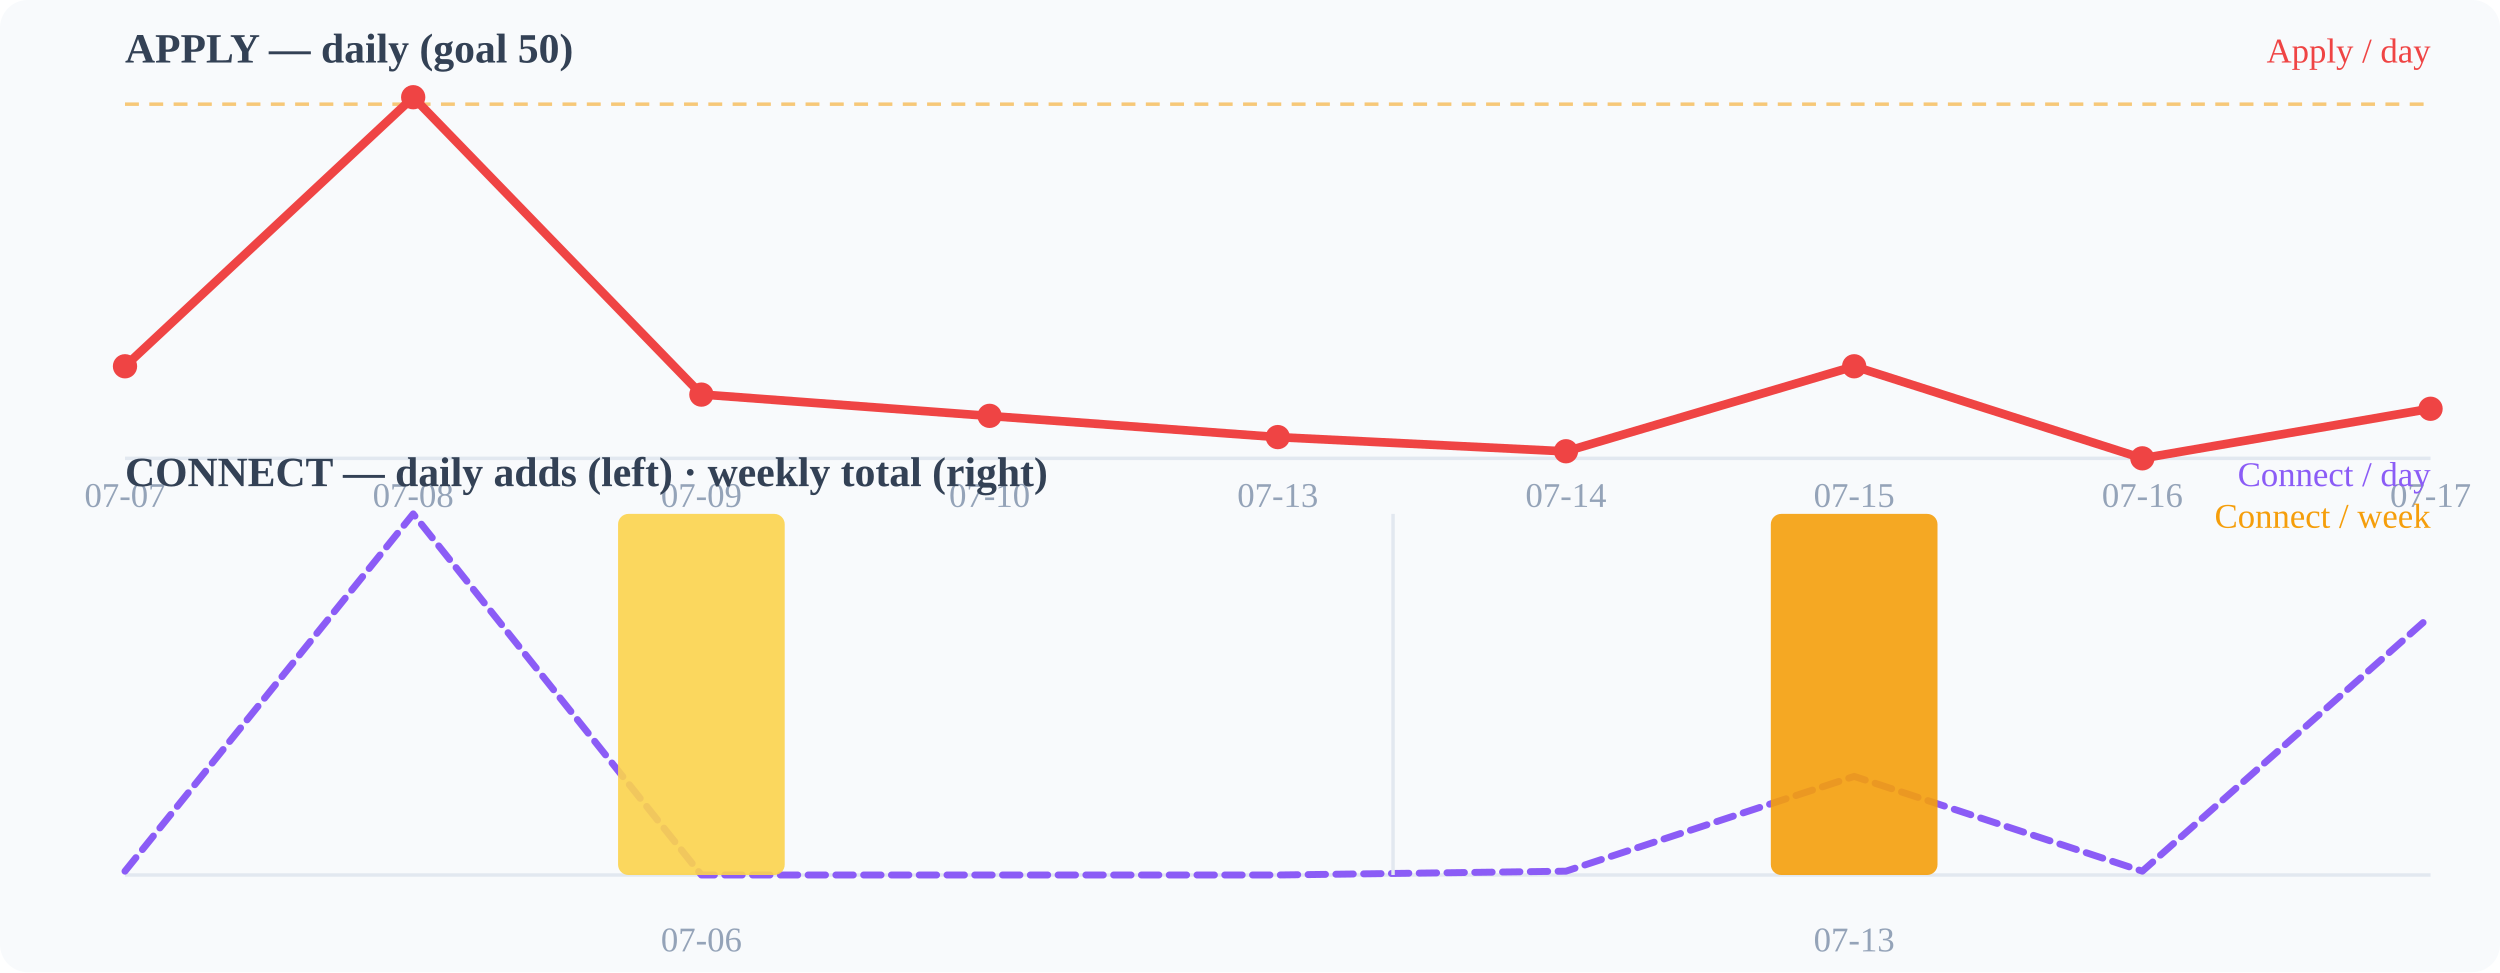
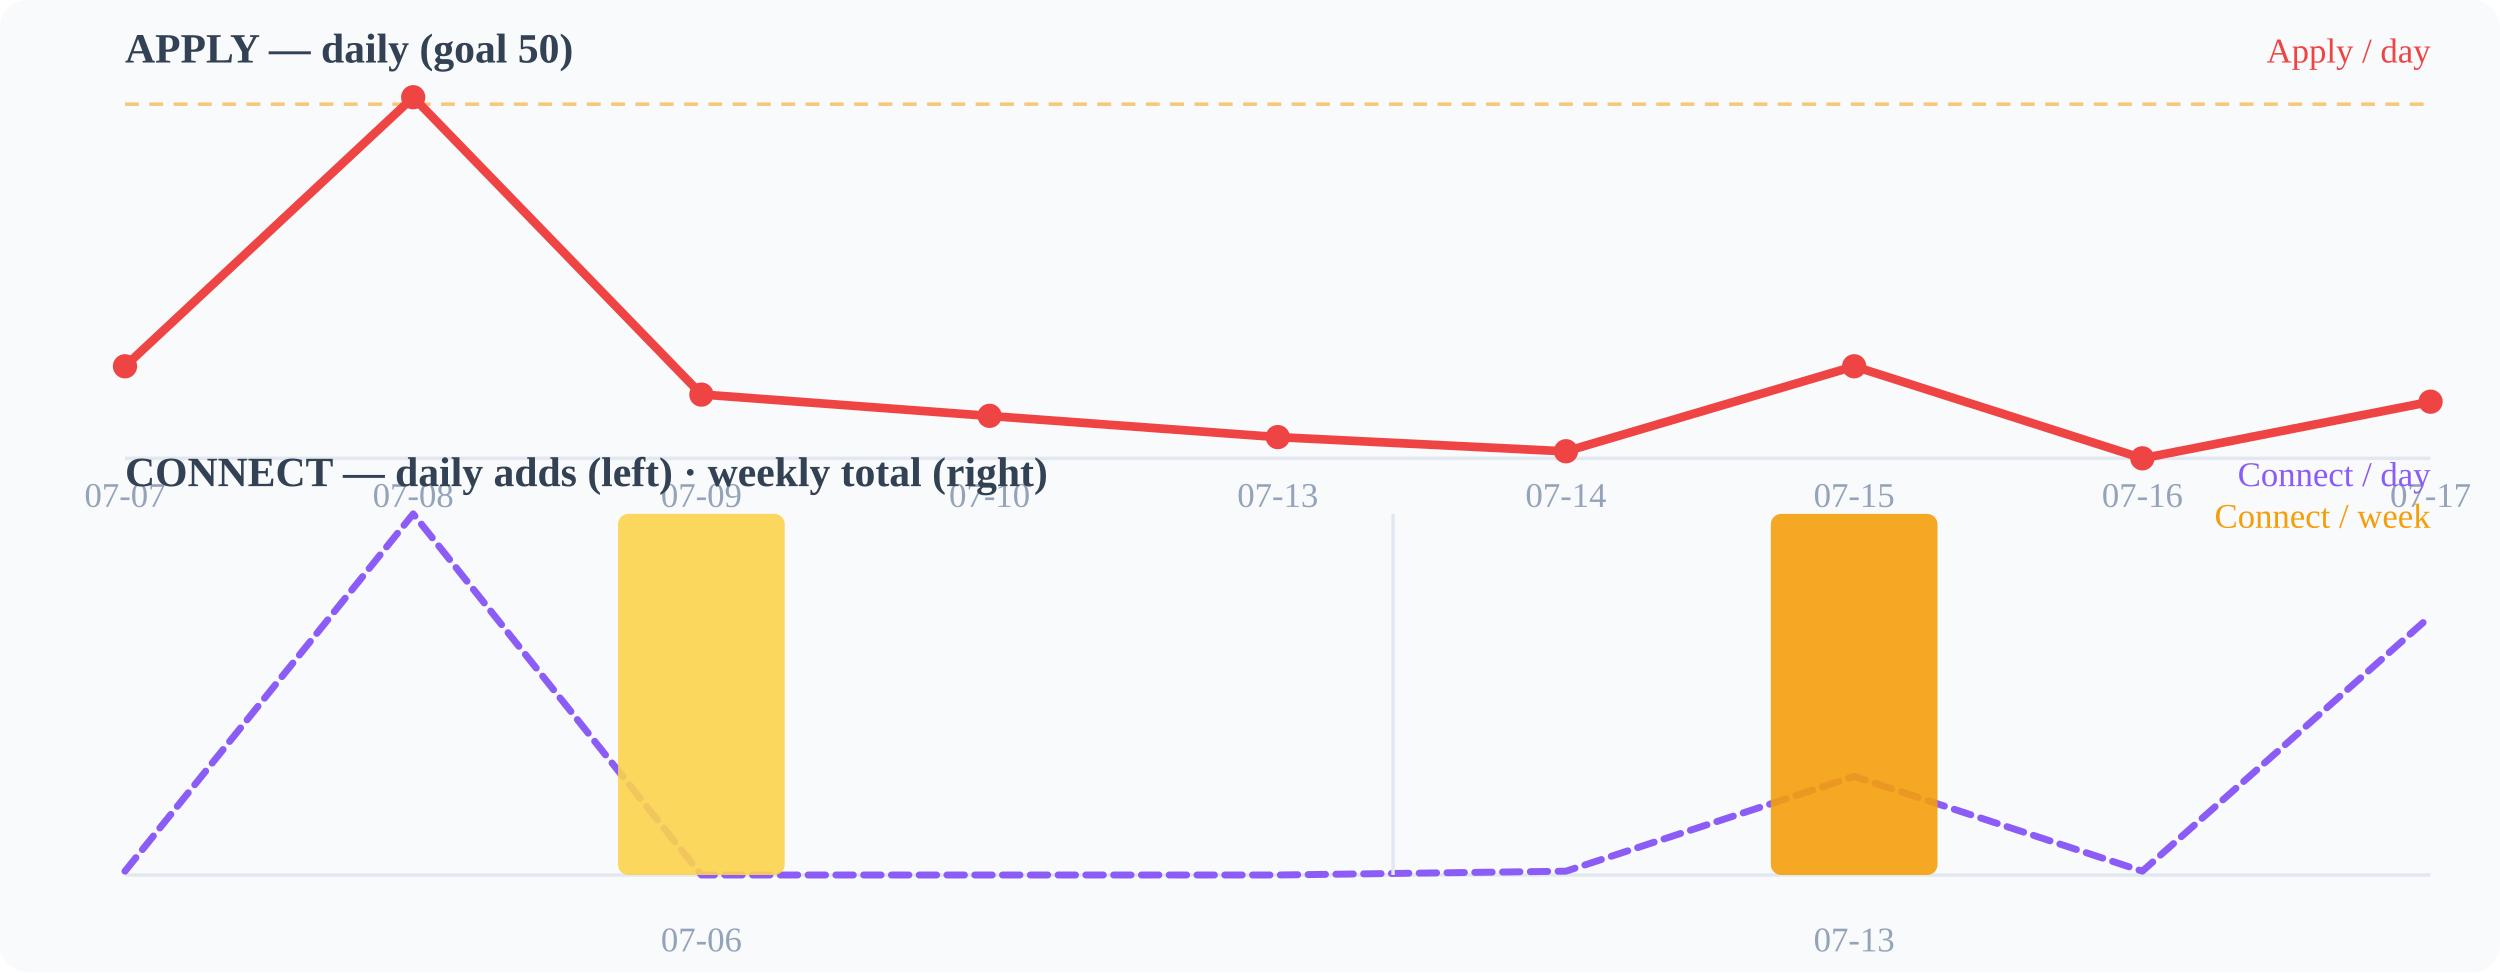
<svg xmlns="http://www.w3.org/2000/svg" width="720" height="280" viewBox="0 0 720 280">
  <rect width="720" height="280" fill="#f8fafc" rx="8" />
  <text x="36" y="18" font-size="12" font-weight="600" fill="#334155">APPLY — daily (goal 50)</text>
  <line x1="36" y1="132" x2="700" y2="132" stroke="#e2e8f0" stroke-width="1" />
  <line x1="36" y1="30.0" x2="700" y2="30.0" stroke="#f59e0b" stroke-width="1" stroke-dasharray="4 3" opacity="0.55" />
-   <polyline points="36.0,105.5 119.0,28.0 202.0,113.6 285.0,119.8 368.0,125.9 451.0,130.0 534.0,105.5 617.0,132.0 700.0,117.7" fill="none" stroke="#ef4444" stroke-width="2.5" stroke-linecap="round" stroke-linejoin="round" />
+   <polyline points="36.0,105.5 119.0,28.0 202.0,113.6 285.0,119.8 368.0,125.9 451.0,130.0 534.0,105.5 617.0,132.0 700.0,115.7" fill="none" stroke="#ef4444" stroke-width="2.5" stroke-linecap="round" stroke-linejoin="round" />
  <circle cx="36" cy="105.49" r="3.5" fill="#ef4444" />
  <circle cx="119" cy="28" r="3.5" fill="#ef4444" />
  <circle cx="202" cy="113.647" r="3.5" fill="#ef4444" />
  <circle cx="285" cy="119.765" r="3.5" fill="#ef4444" />
  <circle cx="368" cy="125.882" r="3.5" fill="#ef4444" />
  <circle cx="451" cy="129.961" r="3.5" fill="#ef4444" />
  <circle cx="534" cy="105.49" r="3.5" fill="#ef4444" />
  <circle cx="617" cy="132" r="3.5" fill="#ef4444" />
-   <circle cx="700" cy="117.725" r="3.5" fill="#ef4444" />
+   <circle cx="700" cy="115.686" r="3.5" fill="#ef4444" />
  <text x="36" y="146" font-size="10" fill="#94a3b8" text-anchor="middle">07-07</text>
  <text x="119" y="146" font-size="10" fill="#94a3b8" text-anchor="middle">07-08</text>
  <text x="202" y="146" font-size="10" fill="#94a3b8" text-anchor="middle">07-09</text>
  <text x="285" y="146" font-size="10" fill="#94a3b8" text-anchor="middle">07-10</text>
  <text x="368" y="146" font-size="10" fill="#94a3b8" text-anchor="middle">07-13</text>
  <text x="451" y="146" font-size="10" fill="#94a3b8" text-anchor="middle">07-14</text>
  <text x="534" y="146" font-size="10" fill="#94a3b8" text-anchor="middle">07-15</text>
  <text x="617" y="146" font-size="10" fill="#94a3b8" text-anchor="middle">07-16</text>
  <text x="700" y="146" font-size="10" fill="#94a3b8" text-anchor="middle">07-17</text>
  <text x="36" y="140" font-size="12" font-weight="600" fill="#334155">CONNECT — daily adds (left) · weekly total (right)</text>
  <line x1="36" y1="252" x2="700" y2="252" stroke="#e2e8f0" stroke-width="1" />
  <polyline points="36.0,250.9 119.0,148.0 202.0,252.0 285.0,252.0 368.0,252.0 451.0,250.9 534.0,223.6 617.0,250.9 700.0,177.4" fill="none" stroke="#8b5cf6" stroke-width="2" stroke-linecap="round" stroke-linejoin="round" stroke-dasharray="5 3" />
  <rect x="178.0" y="148.0" width="48" height="104.0" rx="3" fill="#fcd34d" opacity="0.9" />
  <rect x="510.0" y="148.0" width="48" height="104.0" rx="3" fill="#f59e0b" opacity="0.9" />
  <line x1="401.2" y1="148" x2="401.2" y2="252" stroke="#e2e8f0" stroke-width="1" />
  <text x="202" y="274" font-size="10" fill="#94a3b8" text-anchor="middle">07-06</text>
  <text x="534" y="274" font-size="10" fill="#94a3b8" text-anchor="middle">07-13</text>
  <text x="700" y="18" font-size="10" fill="#ef4444" text-anchor="end">Apply / day</text>
  <text x="700" y="140" font-size="10" fill="#8b5cf6" text-anchor="end">Connect / day</text>
  <text x="700" y="152" font-size="10" fill="#f59e0b" text-anchor="end">Connect / week</text>
</svg>
